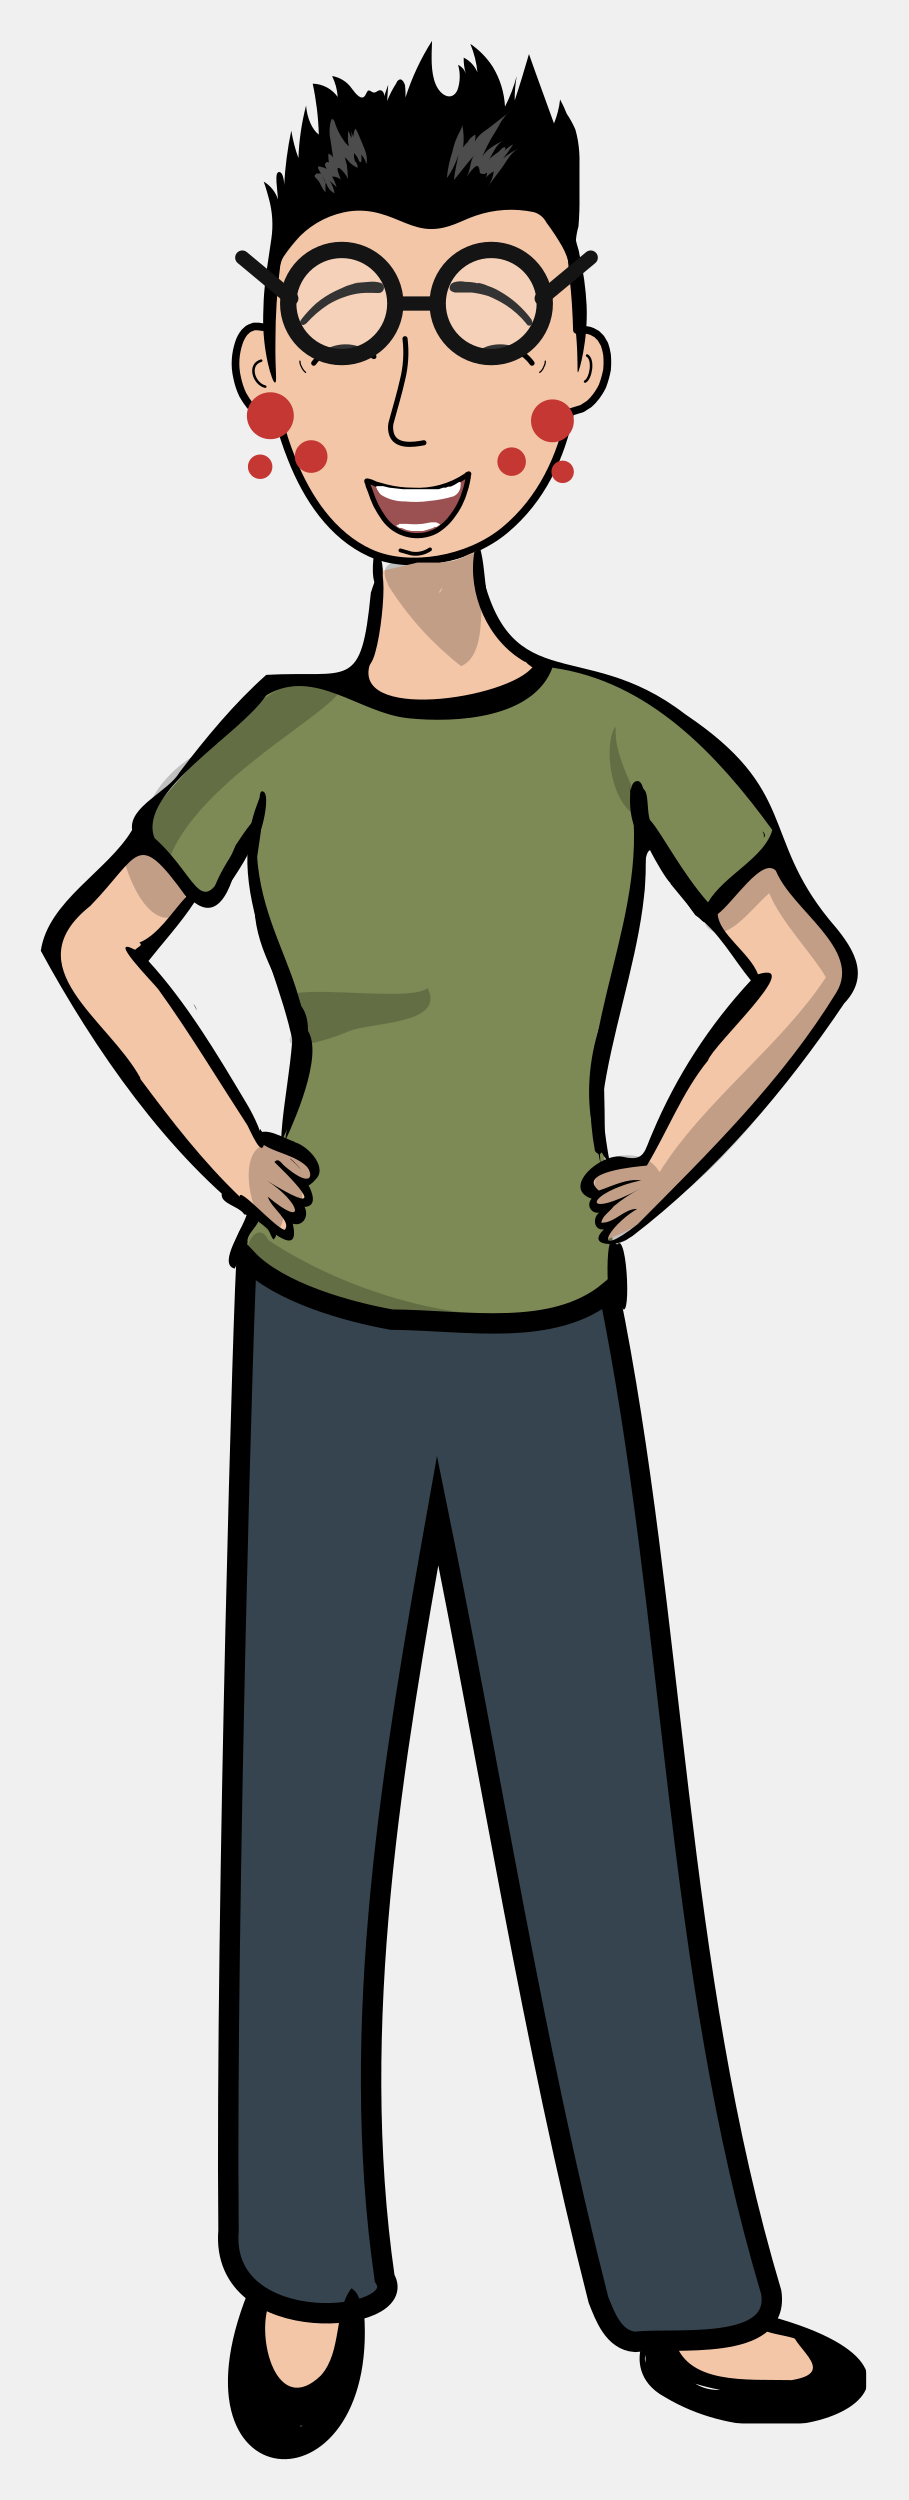
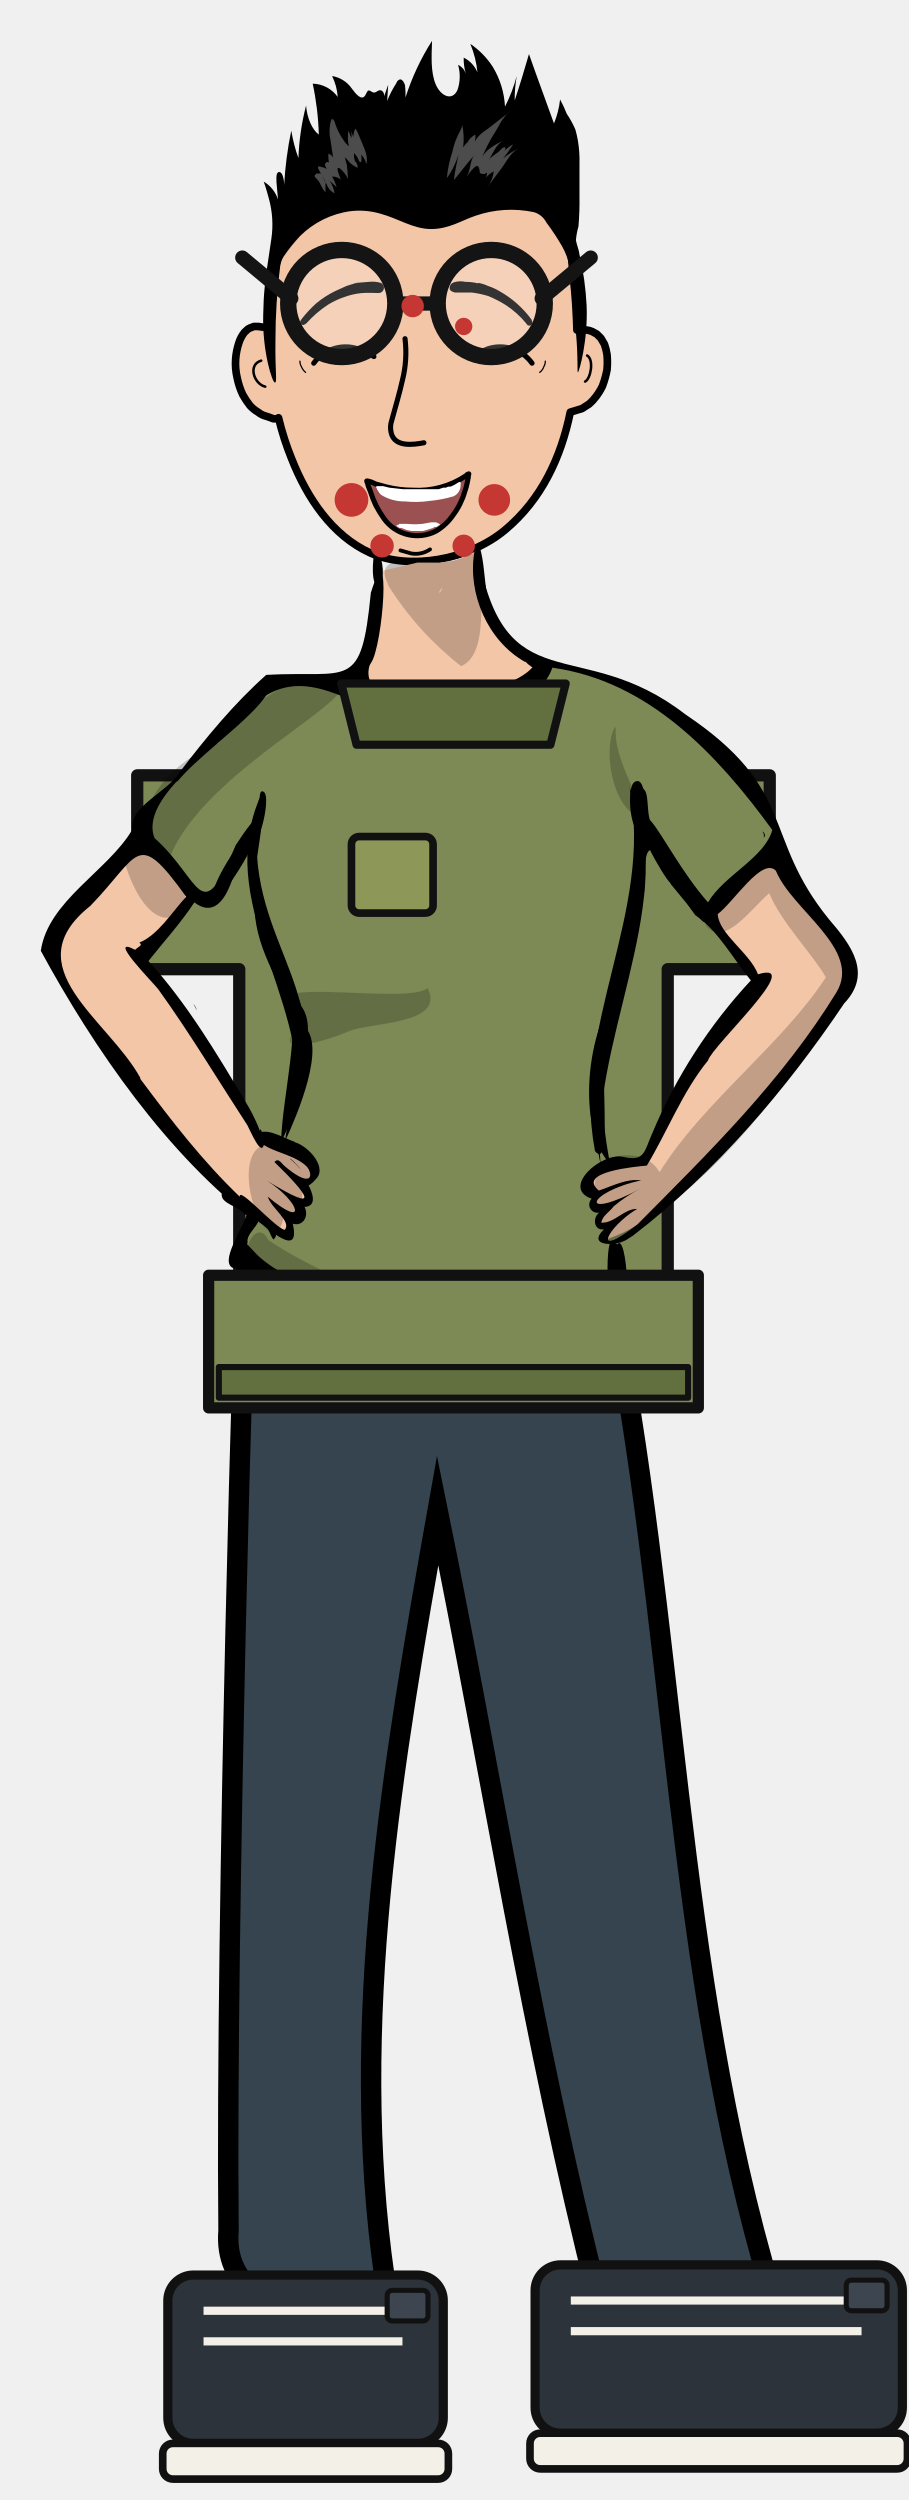
<svg xmlns="http://www.w3.org/2000/svg" width="178.1" height="490.1" viewBox="167.1 50 178.1 490.1">
+   <path fill="#7d8a55" stroke="#111" stroke-linejoin="round" stroke-width="2.4" d="M214 190h84v12h20v38h-20v82h-84v-82h-20v-38h20Z" />
  <svg width="500" height="600" preserveAspectRatio="xMidYMin slice" style="overflow:visible" viewBox="0 0 500 600">
    <svg width="500" height="600" style="overflow:visible">
      <svg width="500" height="600" preserveAspectRatio="xMidYMin slice" style="overflow:visible" viewBox="0 0 500 600">
        <svg viewBox="0 0 500 600">
          <path fill="#f3c6a8" stroke="#000" stroke-linecap="round" stroke-linejoin="round" stroke-width="1.5" d="M286.1 119.5a11.7 11.7 0 0 0-.5-2l-.7-1.2-.8-.8-.9-.5a3.5 3.5 0 0 0-1.1-.3h-1.9c-.1-3.5-.3-6.9-.7-10.3a16 16 0 0 0-.2-2.2c-.5-6.1-1.6-12.5-5.9-17.1s-11.7-4.9-17.7-5-13.5 0-19.8 2.4a22.2 22.2 0 0 0-9.5 6.5c-2.6 3.2-3.8 7.1-4.7 11a64 64 0 0 0-2 14.4l-.2-.2h-.4l-1.4-.2h-.8l-.8.3a1.8 1.8 0 0 0-.7.5 2.7 2.7 0 0 0-.7.8 6.7 6.7 0 0 0-.8 1.7 13.3 13.3 0 0 0-.6 3 12.2 12.2 0 0 0 .3 3.8 14.2 14.2 0 0 0 1.1 3.3 15.3 15.3 0 0 0 1.4 2.1 6.5 6.5 0 0 0 1.6 1.3 4 4 0 0 0 1.6.8l.6.2.8.3h.8l.2-.2a55 55 0 0 0 2.6 8.1c3 7.6 7.9 15 15.4 18.4s19.2 1.5 26.4-4.5 11-14.3 12.8-23.1l2.3-.7 1.4-.9a8.6 8.6 0 0 0 1.3-1.4 12 12 0 0 0 1.3-2.1 19 19 0 0 0 .9-3.2 16 16 0 0 0 0-3" />
          <path fill="none" stroke="#000" stroke-linecap="round" stroke-linejoin="round" stroke-width=".5" d="M218.3 120.7c-2.7.8-1.4 4.6.8 5.1m63.1-6.1c1.4.8.7 4.6-.4 5.1" />
          <path d="M282.1 109.9a56 56 0 0 0-1.4-10c-.1-.9-.5-1.8-.7-2.8a14 14 0 0 1 .5-2.7 57 57 0 0 0 .2-5.9v-6.3a24 24 0 0 0-.3-4.6 23 23 0 0 0-.5-2.2 18.7 18.7 0 0 0-1.7-3.1 24 24 0 0 0-1.3-2.8 17.1 17.1 0 0 1-1.2 4.7c-1.6-4.5-3.3-9-4.9-13.6-.9 3.1-1.8 6.1-2.8 9.1a26 26 0 0 1 .4-4.8 30 30 0 0 1-2.3 6 16.7 16.7 0 0 0-2.4-7.8 15.8 15.8 0 0 0-4.4-4.5 19.2 19.2 0 0 1 1.4 5.6 5.5 5.5 0 0 0-2.7-2.9 10.6 10.6 0 0 0 .4 3.1 2.9 2.9 0 0 0-1.5-1.7 8.2 8.2 0 0 1-.1 4.9c-1 2.3-3.3 1.3-4.3-1.1s-.8-5.6-.7-8.5a47.5 47.5 0 0 0-5.2 11.1 18.5 18.5 0 0 0-.1-2.4c-.2-.7-.7-1.3-1.1-1.1a1.1 1.1 0 0 0-.6.7 19.2 19.2 0 0 0-1.8 3.5c.1-1 .1-2.1.2-3.2l-.8 2.3c.1-.7-.4-1.3-.9-1.2s-.8.6-1.3.4-.6-.5-1-.3a7 7 0 0 0-.5.9c-.7 1.1-1.8-.2-2.6-1.3a5.9 5.9 0 0 0-3.9-2.5 10.8 10.8 0 0 1 1.1 4.1 6.2 6.2 0 0 0-4.9-2.6 54.7 54.7 0 0 1 1.2 10c-1.3-1-2.3-3.2-2.5-5.7a48.2 48.2 0 0 0-1.5 10.3 30.5 30.5 0 0 1-1.4-5.4 73 73 0 0 0-1.4 10.7 5.4 5.4 0 0 0-.3-1.9c-.2-.6-.7-.9-1-.5s-.2 1.2-.2 1.8l.3 3.4a6.4 6.4 0 0 0-2.8-3.5c.4 1.1.7 2.2 1 3.3a19.1 19.1 0 0 1 .5 7.9c-1.4 9.1-1.5 10.7-1.6 14.9-.2 7.2 1.8 13.4 2.3 13.3s0-2.1.1-8.3a113 113 0 0 1 .9-14.3 4.8 4.8 0 0 1 .7-2.1 33 33 0 0 1 3.2-4 17.3 17.3 0 0 1 9.9-4.9 14.7 14.7 0 0 1 5.9.5c3.4.9 6.4 3 9.9 3s5.8-1.6 8.7-2.6a21.4 21.4 0 0 1 11.5-.7 4 4 0 0 1 2.4 2 48 48 0 0 1 3.1 4.7c2.7 4.8 2.2 11.3 2.7 16.8s.2 7.9.4 7.9 2-6.2 1.7-13.1" />
          <path fill="#fff" d="m257.9 78.9.7-1v.5c0-.7 1.1-1.8 1.7-2a5.5 5.5 0 0 1-.2 1.8c.2-1.3 1.7-2.3 2.7-3l4.1-3.2c-.3 0-1.4 1.6-1.6 1.9a23 23 0 0 1-1.2 2.1 30.6 30.6 0 0 0-2.6 5.1c.7-1.8 2.8-2.8 4.4-3.6-1.6.8-2.1 2.5-3 3.9.4-.7 1.5-1.2 2.1-1.8s.9-.9 1.1-.7 0 .6-.2.8a5.9 5.9 0 0 1 1.8-1.4 28 28 0 0 1-2 2.8 12.7 12.7 0 0 1 3.1-2c-1.4.7-2.1 2-2.9 3.2s-2.2 2.9-3.2 4.4a6.9 6.9 0 0 0 1.2-3.1 4.4 4.4 0 0 0-1.5 1.2 4.4 4.4 0 0 0 .2-1 1 1 0 0 1-.9.3c-.7-.1-.5-.3-.6-.8s-.3-1.2-1.1-.4-1.1 1.4-1.7 2.1c1.1-1.1.8-3.4 1.8-4.6-1.4 1.6-2.7 3.3-4 4.9a15 15 0 0 1 .3-2.1l.6-3a14.7 14.7 0 0 1-2.3 4.7 23 23 0 0 1 1.1-5.2 13 13 0 0 1 .9-2.8c.2-.6 1.1-1.9 1-2.5a13.7 13.7 0 0 1 .2 4.5m-28 4.8c.1 0 .2.2.2.3h-.8c-.3.1-.6.3-.5.6l.2.3c.9.7 1.1 2 1.9 2.8v-2a4.7 4.7 0 0 0-.5-1 7.5 7.5 0 0 0-.7-1.2.8.8 0 0 0-.2-.4c-.1-.2-.1-.4.1-.5l.8.2.8.3a1.5 1.5 0 0 1-.4-.9c.1-.4.6-.6.8-.3a5.5 5.5 0 0 1-.1-1.8 1.8 1.8 0 0 1 .9.8l-.5-3.4a7.7 7.7 0 0 1-.2-1.5 6.6 6.6 0 0 1 .1-1.4 1.3 1.3 0 0 1 .1-.6 2.1 2.1 0 0 1 .2-.6c.4-.3.7.7.7.8a12.3 12.3 0 0 0 1.2 2.6l.8 1.2.4.4.3.3a8.1 8.1 0 0 1-.1-3.1c.2.4.3.8.5 1.3s.1-.8.1-1.2a4.2 4.2 0 0 0 .4 1.2 3 3 0 0 1 .2-1.3c0-.1.1-.3.2-.3s.2.3.3.4l1.1 2.6c.5 1.2 1.1 2.6.7 3.9a3.5 3.5 0 0 0-1-1.9 3.8 3.8 0 0 1 0 1.5.5.5 0 0 1-.4-.2 4.4 4.4 0 0 0-1-1.6v.9c.1.2.1.5.2.7a1.5 1.5 0 0 1 .5 1.3 5.6 5.6 0 0 1-1.5-1l-.6-.7-.4-.4c0 .1.1.2.1.4l.3 1.2a25 25 0 0 1 .2 2.7 5.1 5.1 0 0 0-1.6-2.1c-.2-.1-.4-.2-.4.1v.4l.6 1.7a2.7 2.7 0 0 0-1.7-.6 10.2 10.2 0 0 1 .9 2.1l-1.4-1.3a6.3 6.3 0 0 1 1 2.5 3.1 3.1 0 0 1-1.6-1.9h-.1" opacity=".3" />
        </svg>
      </svg>
    </svg>
    <svg width="500" height="600" style="overflow:visible">
      <svg width="500" height="600" preserveAspectRatio="xMidYMin slice" style="overflow:visible" viewBox="0 0 500 600">
        <svg viewBox="0 0 500 600">
          <path stroke="#000" stroke-miterlimit="10" stroke-width=".5" d="m237 105.7 2.5-.2a5.5 5.5 0 0 1 2.2.2.8.8 0 0 1-.3 1.5c-1.1 0-2.2-.1-3.3 0a13 13 0 0 0-3.3.7 15.8 15.8 0 0 0-3.5 1.6 21.6 21.6 0 0 0-4.3 3.7l-.3.2a.3.3 0 0 1-.4-.5l.2-.3a24.4 24.4 0 0 1 2.7-2.9 18 18 0 0 1 3.7-2.4l2.2-1 1.9-.6m23.8.1a10.7 10.7 0 0 0-2.5-.3 4.1 4.1 0 0 0-2.2.1.9.9 0 0 0-.6 1c.1.3.5.4.8.5h3.3a19.4 19.4 0 0 1 3.3.7 23 23 0 0 1 3.5 1.8 18.1 18.1 0 0 1 4.1 3.7c.1.2.2.3.4.3s.4-.3.3-.5-.1-.2-.1-.3a19.5 19.5 0 0 0-6.2-5.5 10.7 10.7 0 0 0-2.2-1 7 7 0 0 0-1.9-.6m-2.8.6h-.1" />
          <path fill="none" stroke="#000" stroke-linecap="round" stroke-linejoin="round" d="M246.5 116.4a22.2 22.2 0 0 1-.5 8.1c-.6 2.7-1.4 5.3-2.1 7.9a4.3 4.3 0 0 0-.1 2.5c.7 2.8 4.3 2.3 6.4 1.9" />
          <path fill="#9b5151" stroke="#000" stroke-linecap="round" stroke-linejoin="round" d="M259 142.9c-.2 0-.5.3-.6.4a16.9 16.9 0 0 1-10.4 2.8 21.4 21.4 0 0 1-5-.6l-2.2-.6-.9-.4-.7-.2h-.2c0 .2.2.4.2.6s.3.9.5 1.4a23 23 0 0 0 1.1 2.8 23 23 0 0 0 1.6 2.6 8 8 0 0 0 10.2 2.4 10.7 10.7 0 0 0 3.3-3.1 14.2 14.2 0 0 0 2.3-4.6 12 12 0 0 0 .5-1.8c.1-.3.1-.7.2-1v-.4a.4.4 0 0 0 .1-.3" />
          <path fill="none" stroke="#000" stroke-linecap="round" stroke-linejoin="round" stroke-width=".75" d="m245.6 157.9 2.1.6a5 5 0 0 0 3.7-.8" />
          <path fill="#fff" d="M257.4 145.1c0-.1.1-.5-.1-.6h-.2l-1 .6-.6.3h-.5l-.5.2h-.5l-.9.3h-7l-2.7-.3-1.2-.3h-1.3a.4.4 0 0 0 .1.5.5.5 0 0 0 .2.4 2.4 2.4 0 0 0 .6.8 8.5 8.5 0 0 0 4.7 1.3 19.3 19.3 0 0 0 4.8-.1 24.4 24.4 0 0 0 4.7-.9 2.4 2.4 0 0 0 1.4-2.2m-7.5 7.6 1.7-.3h1l.6.3a.1.1 0 0 1 .1.1h.1l-.2.2h-.1l-.4.3h-.4l-.3.2-1 .3-1 .3h-2.2l-1-.2-1-.4h-.4l-.6-.4.2-.2h.2c.1-.1.1-.1.1-.2h1.5a16 16 0 0 0 3.1 0" />
          <path fill="none" stroke="#000" stroke-linecap="round" stroke-linejoin="round" d="M228.6 121.2a7.7 7.7 0 0 1 8.7-2.8l1.9.8 1.2.7m31 1.3a7.7 7.7 0 0 0-8.7-2.8l-1.9.8-1.2.7" />
          <path fill="none" stroke="#000" stroke-linecap="round" stroke-linejoin="round" stroke-width=".25" d="M227 123a2.8 2.8 0 0 1-.8-1.1 2 2 0 0 1-.3-1.1m47 2.2a2.1 2.1 0 0 0 .8-1.1 2 2 0 0 0 .3-1.1" />
        </svg>
      </svg>
    </svg>
    <svg width="500" height="600" style="overflow:visible">
      <svg width="500" height="600" preserveAspectRatio="xMidYMin slice" style="overflow:visible" viewBox="0 0 500 600">
        <svg viewBox="0 0 500 600">
          <defs>
            <mask id="a" width="44.95" height="22.26" x="292.31" y="503.34" maskUnits="userSpaceOnUse">
              <path fill="#fff" fill-rule="evenodd" d="M292.3 503.3h44.6v21.8h-44.6z" />
            </mask>
          </defs>
          <path fill="#7d8a55" fill-rule="evenodd" d="M274.3 180.8c18.7.6 37 18 45.5 33.5-17.5 17.6-11.5 20.3-27.2-1.3.2 11.5-2.6 27.4-7.5 37.8l-1.1 21.1c3.1 4.1 3.4 29.8 3.9 35-13.3 6.6-89.2 6.8-70.8-20.9l7.8-18.9c.3-8 2.5-22-3.6-28.7-2.7-5.9-5.2-18-4.2-24.5-3 2.1-6.8 10.7-8.3 13.9-5.1-1.3-11.4-12.5-13.9-16.5 6.9-8.1 17.4-20.1 24.7-27.9 19.6-.4 37.1 13.4 54.7-2.6" />
          <path fill="#f3c6a8" fill-rule="evenodd" d="M194.9 214c-29.2 30-18.5 20.2 1.9 53.4 6.8 7.8 17.1 21.8 27.4 24.7.1-2-.8-3.8 2-3.3-.3-2.2-.8-3.1 1.7-3.6-2.5-4.8 1.3-3 .6-7.7-1.9-2.1-7.9-4.1-10.6-4.7-4.7-9.2-16.5-26.5-23-34.6 12-14.9 12.2-9.2 0-24.2m110.7 14.6c.2 0 10.1 13.8 10.2 13.8-8.3 9-17.5 24.9-22.4 36.1l-4.6-.6c-1.9 1-7 2.3-6.4 5.3 1.7.6 1.1 2.7.9 3.9 2.9.1 1.2 1.5.7 3.1 3-.6 1.2 1.5 1.1 3 17.7-4.7 39.5-37.1 49.7-52.7-18.8-26.2-10.3-29.1-29.2-12.2m-43.7-60-1.5-10.2-1.7.7-1.2.6-1.5.5-2.7.4h-4.4l-7.3 1.7c.1 6.1-2.7 17.2-5.9 22.5 4.6 3.9 19.2 3.2 24.7 3.1l13.9-6c-4.3-2.3-10.2-8.9-12.4-13.3m-42.6 328.1c-5.2 13.2-3.3 15 2.1 27.2 12.7-2 16.4-13.4 16.7-24.7Zm76.8 10.1c15.7-1.4 20.9-8.1 32.9 6.6l-3.7 6.2c-8.5.6-21.7-1.3-29.2-5.7Z" />
          <path d="M261.6 157v.2a5.6 5.6 0 0 1-2.8 1.6l-1.2.6-1.5.5-2.7.4H252a19.7 19.7 0 0 1-4.2-.1h-.8a6 6 0 0 1-2-.3c-2.2.6-3.3 1.8-1.8 4.7h-.1a61.6 61.6 0 0 0 14.4 16c6.3-2.7 2.9-17.7 4.1-23.6m-8.3 9.3a.4.4 0 0 0-.1-.3l.6-.8c0 .4-.4.7-.5 1.1" opacity=".2" />
          <path fill-rule="evenodd" d="M229 182.7c-8 1.1-14 7-19.1 13-9.4 3.4-20.6 15.4-10.1 24.1 6-20.5 49.1-37 29.2-37.1m-7.3 91.6c-12.2-2.3-2 26.4 1 14.5 3.1 3.5 3.9-4 3.6-6 4.8-2.4-.6-8.8-4.6-8.5" opacity=".2" />
          <path fill-rule="evenodd" d="M285.5 305.3c-20.7 7-48.2-.5-65.8-12.2-2-4.1-5.3 1.3-3.6 3.7 2.4 5.6 6.9 9 12.1 12.1l-.4-.3c13.8 8.4 46.1 16 55.7 2.1 1.1-.7 1.7-2.7 3.4-1.4 1.7-.5.4-4.6-1.4-4m-91.8-93.5c-.8 2.1-2.9 3.2-2.6 5.8 6.3 23.1 19.9 8.5 6.8-1.7-2.4-.3-1.8-6-4.2-4.1m126 9.1c0-2-.7-3.8-2.4-2.8-3.8 2.1-7.3 10.9-11 9.3-1.5.5-1.4 3.1-.7 4.2 3.5 4.1 8.7-3.4 12.3-6.5 2.3 5.7 8.8 12.3 11.1 16.5-8.6 13.2-24.3 24.7-32.6 38.2-1.3-2.4-4.3-3.9-8.5-3.1-7.7 3.8-3.1 11.9-1.2 17.1 2.6 2.5 2.3-3.6 5-2.3a11.2 11.2 0 0 0 4.2-3.8c15.2-10.1 27.5-28.6 38.4-43.5 1.4-8.7-7.9-17.7-14.6-23.3m-68.8 22.8c-4.1 3.7-40.2-3.8-24.1 6.4-8.7 8 4.5 3.9 8.6 2.1s19.3-1.3 15.5-8.5m36.3-50.2c-1.8 5.2.5 15.9 5.9 16.8-1.1-5.4-5.7-11.6-5.3-17.8a2.1 2.1 0 0 0-.6 1" opacity=".2" />
          <path fill-rule="evenodd" d="M205.7 248.1a3.3 3.3 0 0 0-.7-1.3zm18.3 29.1a21 21 0 0 1 2.1 2.1 14.7 14.7 0 0 0-2.1-2.2m2.4 3" />
          <path d="M329.6 230.2c-13.3-16.4-6-25.3-28.2-40.2-20.7-16-35.5-1.6-40.7-32.1h-.2c-.6 8.6 2.8 19.1 11.5 22.1-3 6.6-35.3 11.8-32.5.6a3.3 3.3 0 0 1 .3-.6c2.4-3.2 4.1-26.9 0-13.8-1.9 19.5-4.2 15.2-20.5 16.1-6.3 5.6-11.9 12.4-17 19.1-2.2 3.8-10 6.7-9.3 11.3-4.7 8-16.5 13.9-17.9 23.7 10.5 19.3 24.8 40 42.3 53.3 0-.2 0-.3.1-.4 2 1.3 8.6 7.7 7 .6 2.1.6 3.2-1.6 2.3-3.3 2.6-.1 1.5-2.9.8-4.2 5.2-3-3.2-9.4-6.9-8.9.1-.2.1-.4.2-.5a3 3 0 0 1-2.8-1.7 4 4 0 0 1-.1.5v-.2l-.3-.8a34.5 34.5 0 0 0-2.4-4.7c-5.6-9.4-11.6-19.5-19.1-27.7 2.5-3.2 6.4-7.5 9-11.5 6 4.6 8.3-6.8 9-10.9 4.9-7 1.7 9.7 2.8 12.3.4 8.5 5.7 15.3 8.5 23 .9-9.8-8.4-17.5-8.1-27.7-1.3-5.5 5.1-22-4.1-7.9-6.9 16.8-6.7 6.8-15.9-1.4-3.5-9 16.7-20.2 21.9-28 9.4-5.6 18.2 3.5 27.8 4.5s24.6 0 28.3-9.9c18.9 2.6 32.4 17.1 43.1 31.8-1.5 5.5-9.5 8.9-12.6 14.2-10.1-11.4-15.5-30.4-12.4-1.7-.7-18.6 5-2 9.9 4.2 4.4 2.9 7.5 8.7 10.9 12.8a101.6 101.6 0 0 0-19.3 29.9c-1.6 3.5-1.4 5.7-5.7 4.7s-12.3 6.1-6.2 8.2a1.6 1.6 0 0 0 1.5 2.7c-1.4 1-1.1 3.6.9 3.3-3.6 3.5 2.8 3.4 4.8 1.8l.8-.5c16.3-12.5 30-28.5 41.5-45.6 5.5-5.8 1.5-11.3-3-16.5m-126-4.4c-2.8 3-5.5 7.5-9.2 9 .9.5-.4.9-.8 1.4-5.8-3 3.4 6.3 4.5 7.7 6.2 8.6 11.7 17.8 17.5 26.7.6 1.1 2.9 6.7 3.3 3.4 9.1.2 12.8 12.1 4 4.6-.7-.6-1.2-1.7-2-.8 6.6 6.4 9.5 10.4-1.4 3.7 6.4 4.1 8 9.7.1 3.1.6 2.2 4.8 4.9 3.3 6.5-1.9-.4-9-8.6-8.8-6.5-7.3-7-13.4-14.9-19.5-23.1v-.2c-6.3-11.5-24.9-21.7-9.8-33.7 9.8-10.1 9-15.4 18.8-1.8m127.5 18.7c-10.6 17.3-25.1 31.5-39 45.5-9.3 7.3-6 .5-.1-3-2.5-.1-4.4 2.8-7 2.7.1-1.3 1.7-2.2 2.4-3.2a27 27 0 0 1 5.3-3.5c-12.3 6.6-10.7.7.1-1.6-2.9-.4-5.6 1.1-8.3 2-4.5-3.7 7.4-4.7 9.4-4.9 3.9-6.4 7-14.5 12-20.6.8-2.9 19.3-19.8 9.8-16.9-1.6-4.2-7.7-7.9-7.9-11.8 3.1-2.3 8.7-11.3 11.4-8.5 3.2 7.8 16.9 15.4 11.9 23.8" />
          <path fill="#35444e" fill-rule="evenodd" stroke="#000" stroke-miterlimit="10" stroke-width="4" d="M318.3 499.4c-19-63.6-18.8-132.2-31.8-196.2-11 9.1-28.1 5.6-42.6 5.5-8.5-1.5-22.2-5.3-28.4-11.9-.5 1.1-4.2 129-3.6 190.5-1.8 21.6 36.1 18.2 30.6 9.3-7.2-50.1 1.6-101 10.4-150.5 10.5 51.5 18.6 104 31.5 154.7 1.3 3.3 3 8 7.2 8.3 7.7-.9 28.5 2.1 26.7-9.7Z" />
          <path fill-rule="evenodd" d="M316.6 213.1a1.1 1.1 0 0 1 .2 1.1c.5-.3.2-.9-.2-1.2ZM215.7 499.4c-17 42.5 27.1 44 22.6 2-5.5-2-2.7 17.9-8.2 22.1-9.3 14.8-17.9-4.3-15.2-14.3-1.1-2.6 5.5-11.4.8-9.8" />
          <path fill-rule="evenodd" d="M226 525.5h.5l-.5.2v-.3m-5.3-6.2 1.3 1.1c-1 .5-1.1-.3-1.3-1.1m10.3-.2h.1a17.2 17.2 0 0 1-2.6 4.6c.4-1.8.9-3.6 2.5-4.5m5-20.5c-3.5 4.5-1.8 12.4-6 17.1-8.7 8.4-12.8-7.5-10.1-14.2-.1-2.8-3-1.1-2.6 1-7.3-.7-1.6 17.9.2 21.8.9 9.7 12.4 6.3 15.3-.5s8-22.4 3.2-25.2" />
          <g mask="url(#a)">
            <path fill-rule="evenodd" d="M316.3 503.6c-3.5 4.1 5.2 3.8 7.4 5.2 31.1 15.5-26.4 19.4-30.2 3.6 3.9-11.3-6.8 1.7 3.9 7.5 26.1 15.7 64-4.8 18.9-16.3" />
          </g>
          <path fill-rule="evenodd" d="M303.4 517.3a39 39 0 0 0 4.9 1.2 8.3 8.3 0 0 1-4.9-1.2m-2.7-4.2h.1a.1.1 0 0 1-.1-.1m21.7-6.7c-1 3.4 9.7 8.7-.1 10.3h.1c-8.8-.2-21.2 1.1-23.2-8.5-6-3.6-6.9 6.4-3.8 9.8 14.7 13.6 61.3 3.8 27-11.6m-105-6.1c-3 3.1-2 8.8-2.5 12.9-3.9-1.7 1.1 16.7 3.8 14.1 2-.9 3.1-2.3 2.6-4.7.1 5 1.6 5 3.9.8-.8 1.4.9 3.1 2 1.7.1 6.1 8.8-7.6 4-7.2-1.5.8-2.4 2.4-3.7 3.6-.6-2.3-3-.7-4.1.5-.2-1.8-2.3-4.9-4-2.6a1.2 1.2 0 0 0-2 .1c-2.9-5.6 2.6-15 0-19.2m.9-295c-.4.5-.2 1.1-.4 1.7v-.2a8.3 8.3 0 0 0-.3 2.2c0 1.6-1.2 3.7-.4 5.2s3.6-9.9 1-8.9m73.3-1.9c-1.7 1-.9 10.9 1.7 10.1.6-1.4 1-11.8-1.7-10.1m-51.2-43.8c-.8 8.3 3 5.9 1.5 0-.6.3-1.2-1.3-1.5 0m33.7 20.6c-2.4-1.8-5.3-3.1-7.5-5.2-5-4.1-3.8-12.7-5.3-17.4a4.1 4.1 0 0 1-1.1.7c-1.4 8.1 2.6 17.5 10 21.6a.1.1 0 0 0-.1-.1h.1c1 1.2 5 3.5 3.9.4m14.8 63.3c-6.9 8.2-8.7 27.8-2.1 34.8-2.3-11.9-2.6-24.4 3-35.8zm-2 50c-1.2 1.9-.6 18.7 1.7 11.6-1.2-3.1 2-11.5-1.7-11.6" />
          <path fill-rule="evenodd" d="M290.5 204.3c4.8 24.7-11.4 46.7-6.8 71.1v.2c3.8 4.8.5-18.5 2.5-21.9 4.9-14.1 10.9-38.6 4.3-49.2m-66 41.5c-1.1 4 3.3 11.2 1.7 16.8.3-4.9 3.6-14.4-1.7-16.8m.8 29.4a.9.9 0 0 0 .9.4 2.3 2.3 0 0 0-1-.7v.3m-6.2 14.8c.9.7 1 1.9 1.7 2.8 1.5-1.3-.7-2.5-1.7-2.8m-4.1 7.1c-.1.6.5 1.1 1.2 1.1l-1.1-1.6a.7.7 0 0 0-.1.5" />
          <path fill-rule="evenodd" d="M225.2 249.5c.2 3.8 1.5 8.1 1.1 12.1-.3-3.1 2.4-11.6-1.1-12.1m-1.4 24.8-.4-.5a.7.7 0 0 0 .4.5m-8.6 19.7c-5.2 4.5-.7 4.9.4-.4-.2.1-.3.3-.4.4" />
          <path fill-rule="evenodd" d="M218.2 206c-9.2 20.7 9 39.3 7.1 60.1 7.7-24.1-12.1-32.6-7.1-60.1m6.5 69.1a1.2 1.2 0 0 0 1 .2l-1.5-.7z" />
          <path fill-rule="evenodd" d="M216.6 211.2c-2.8 4.8-7.9 10.9-8.2 16.1 1.6.2 12.9-17 8.2-16.1m.4 77.2a1.1 1.1 0 0 0-.6.7h-.1c-5.2 2-3.1 16.5-.6 4 0 .1 0 .2-.1.2-.2-1.7 3.9-4.3 1.4-5m6.9-45.6c2.1 9.7-1.4 21.8-1.7 31.1 4-7.1 7.6-23.7 1.7-31.1" />
          <path fill-rule="evenodd" d="M215.6 287.6c-.5 2.8-6 10.2-2.5 11.1 1-1.8 5.3-11.4 2.5-11.1" />
          <path fill-rule="evenodd" d="M210.6 283.9c-.5 2.1 3.4 2.5 4.4 4.2 3.5.1-3.4-4.6-4.4-4.2m6.6-11.1c2 3.8 10.6 3 11.4 8.7 3.2-2.2-1-6.9-3.8-7.6h.2c-2.2-.7-6.2-3.4-7.8-1.2" />
          <path fill-rule="evenodd" d="M226.6 251.1c.6 7.5-2.9 15.7-3.6 22.6 2.3-5 8.3-18.9 3.6-22.6m66.3-46.6c-.7 2.4.3 5.3 1 7.6-3.5-2.3 3.1 9.7 4.7 11.1h-.1l3.7 4.5c9.4 11.2-5.8-11.4-6.3-14.1-.2-.5-.4-1.1-.7-1.7v.2c-1.8-1.9-.4-7.4-2.4-7.6" />
          <path fill-rule="evenodd" d="M291.4 206.7c6.1 24.6-12 48-6.5 71.8-2.6-22.5 14.9-51.3 6.5-71.8m-3.4 87.4c.1.8.1 1.5.2 2.2-2.4-.9-.5 15 .4 9.1 2.4 6.7 1.6-14.8-.6-11.3" />
        </svg>
      </svg>
    </svg>
  </svg>
  <g fill="none" stroke="#141414" stroke-linecap="round" stroke-linejoin="round">
    <circle cx="234.1" cy="109.5" r="10.5" fill="#fff" fill-opacity=".2" stroke-width="3.2" />
    <circle cx="263.4" cy="109.5" r="10.5" fill="#fff" fill-opacity=".2" stroke-width="3.2" />
    <path stroke-width="2.8" d="M244.6 109.5h8.3m-28.7-1-9.6-8m58.7 8 9.6-8" />
  </g>
  <g fill="#c43732">
-     <circle cx="220.1" cy="131.5" r="4.6" />
-     <circle cx="228.1" cy="139.5" r="3.2" />
-     <circle cx="218.1" cy="141.5" r="2.4" />
-     <circle cx="275.4" cy="132.5" r="4.2" />
-     <circle cx="267.4" cy="140.5" r="2.8" />
-     <circle cx="277.4" cy="142.5" r="2.2" />
+     <circle cx="248" cy="110" r="2.2" />
+     <circle cx="258" cy="114" r="1.7" />
+     <circle cx="236" cy="148" r="3.3" />
+     <circle cx="242" cy="157" r="2.3" />
+     <circle cx="264" cy="148" r="3.1" />
+     <circle cx="258" cy="157" r="2.2" />
+   </g>
+   <g stroke="#111" stroke-linejoin="round">
+     <path fill="#62703f" stroke-width="1.6" d="M234 184h44l-3 12h-38Z" />
+     <rect width="16" height="15" x="236" y="214" fill="#8d9858" stroke-width="1.5" rx="1.5" />
+     <path fill="#7d8a55" stroke-width="2.2" d="M208 300h96v26h-96Z" />
+     <path fill="#62703f" stroke-width="1.2" d="M210 318h92v6h-92Z" />
+   </g>
+   <g stroke="#111" stroke-linejoin="round">
+     <rect width="54" height="33" x="200" y="496" fill="#2c333a" stroke-width="1.8" rx="5" />
+     <rect width="56" height="7" x="199" y="529" fill="#f3f0e8" stroke-width="1.5" rx="2" />
+     <path fill="none" stroke="#f3f0e8" stroke-width="1.6" d="M207 503h39m-39 6h39" />
+     <rect width="8" height="6" x="243" y="499" fill="#3d4650" rx="1" />
+   </g>
+   <g stroke="#111" stroke-linejoin="round">
+     <rect width="72" height="33" x="272" y="494" fill="#2c333a" stroke-width="1.8" rx="5" />
+     <rect width="74" height="7" x="271" y="527" fill="#f3f0e8" stroke-width="1.5" rx="2" />
+     <path fill="none" stroke="#f3f0e8" stroke-width="1.6" d="M279 501h57m-57 6h57" />
+     <rect width="8" height="6" x="333" y="497" fill="#3d4650" rx="1" />
  </g>
</svg>
